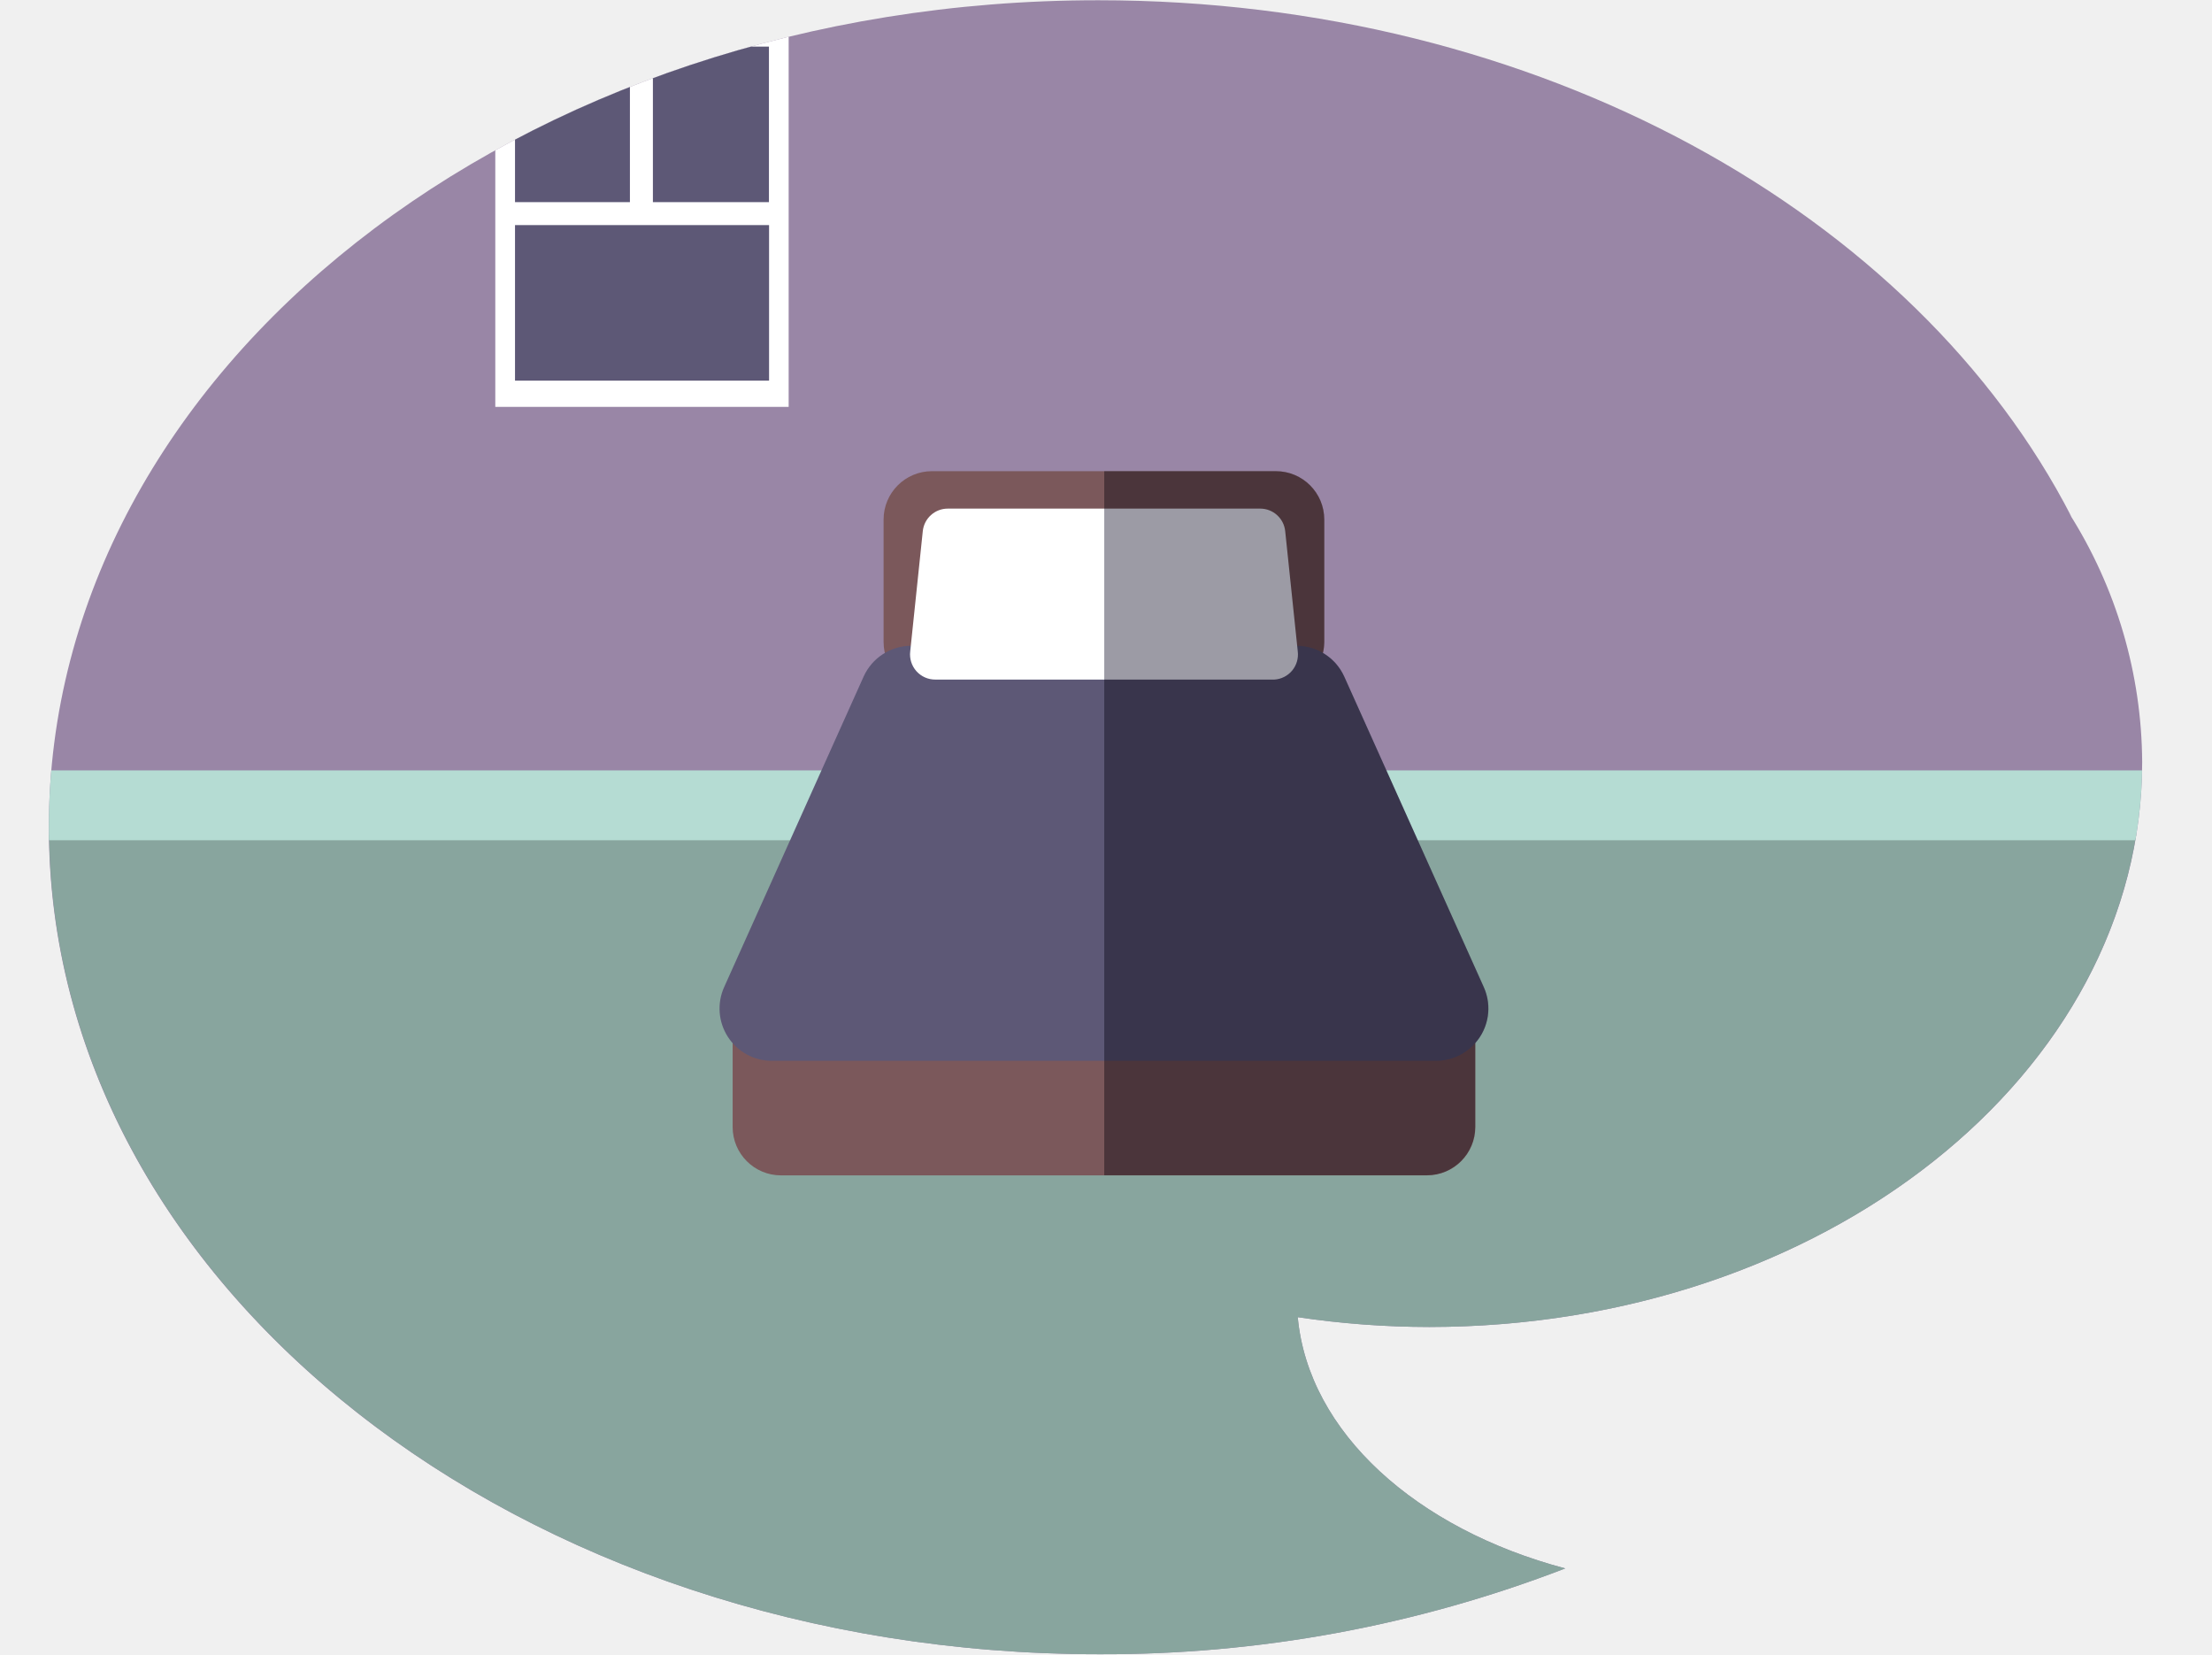
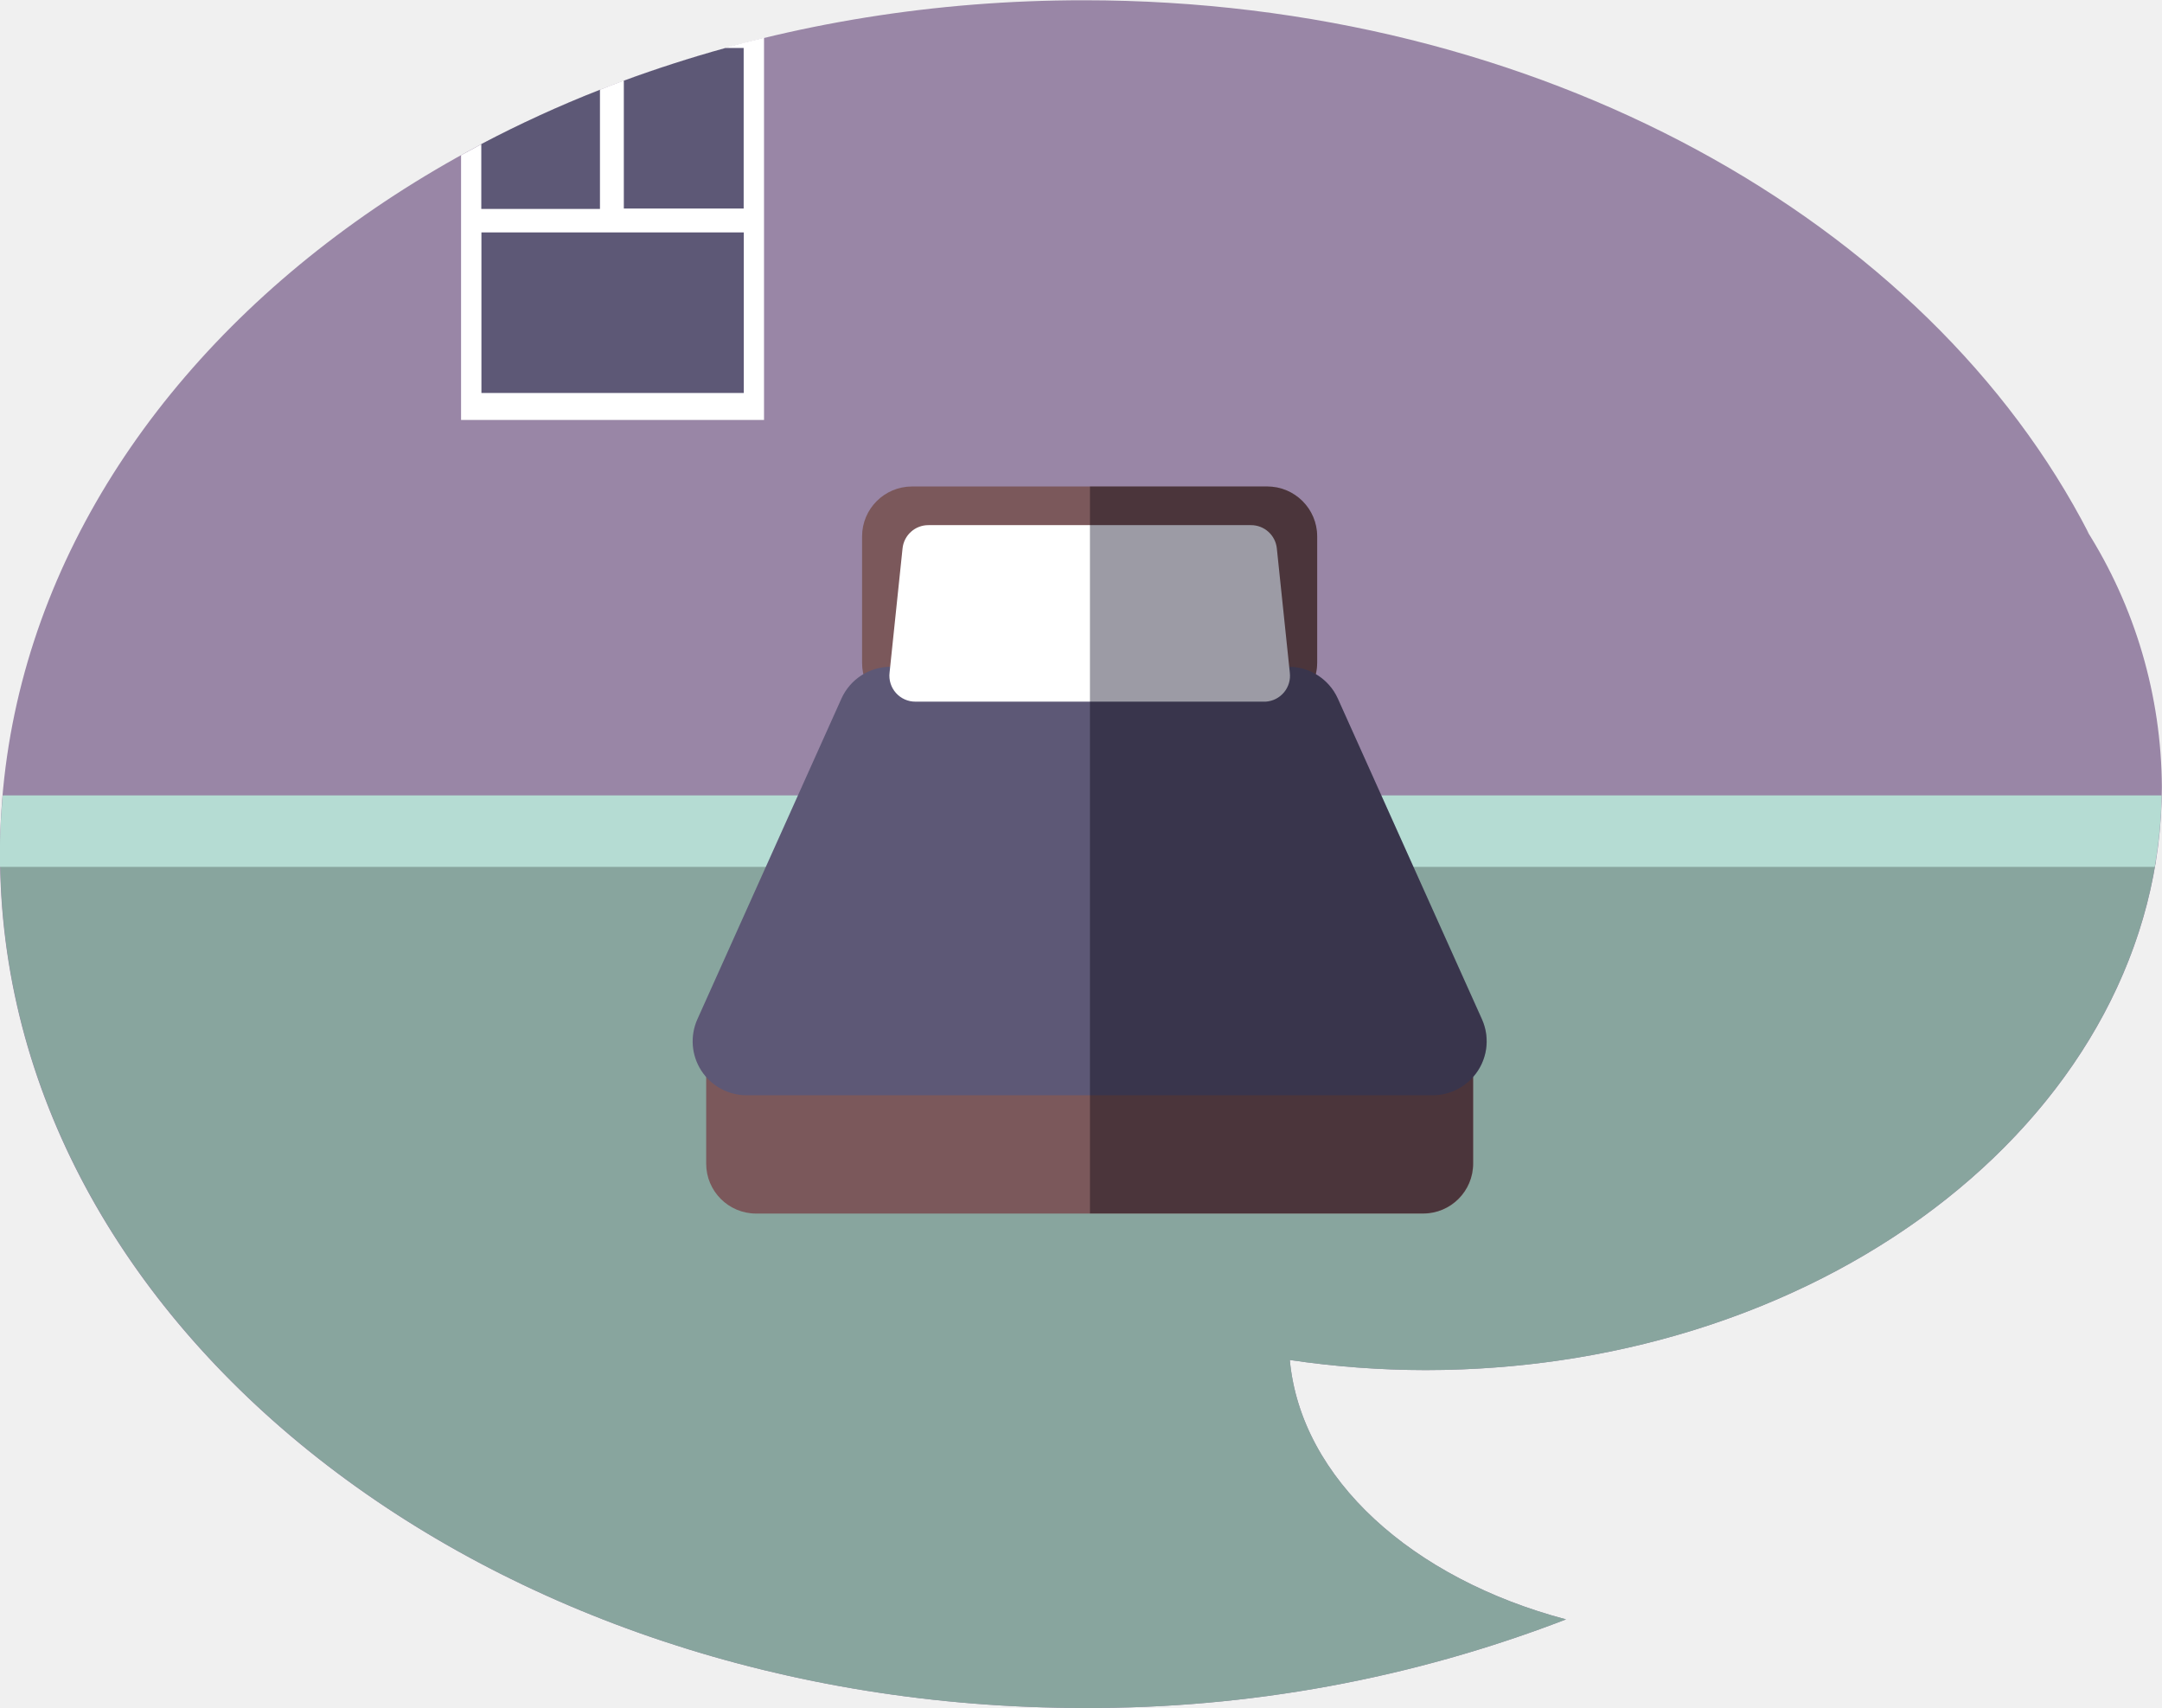
- <svg xmlns="http://www.w3.org/2000/svg" viewBox="0 0 176.14 131.69">
-   <defs>
-     <clipPath id="a" transform="translate(-55.66 -34.14)">
-       <path d="M226.24,94.81A37.32,37.32,0,0,0,220.42,75l.2.3c-12.4-24.12-42.42-41.14-77.49-41.14C97,34.14,59.55,63.62,59.55,100S97,165.83,143.13,165.83A102,102,0,0,0,180.3,159c-11.86-3.14-20.45-10.83-21.3-20a71.63,71.63,0,0,0,10.47.78C200.82,139.77,226.24,119.64,226.24,94.81Z" fill="none" />
-     </clipPath>
-     <linearGradient id="b" x1="51.12" y1="32.39" x2="51.12" y2="1.81" gradientUnits="userSpaceOnUse">
-       <stop offset="0" stop-color="#fff" />
-       <stop offset="1" stop-color="#fff" />
-     </linearGradient>
-   </defs>
+ <svg xmlns="http://www.w3.org/2000/svg" viewBox="0 0 166.7 131.69">
  <g style="isolation:isolate">
-     <g clip-path="url(#a)">
-       <path d="M226.24,94.81A37.32,37.32,0,0,0,220.42,75l.2.3c-12.4-24.12-42.42-41.14-77.49-41.14C97,34.14,59.55,63.62,59.55,100S97,165.83,143.13,165.83A102,102,0,0,0,180.3,159c-11.86-3.14-20.45-10.83-21.3-20a71.63,71.63,0,0,0,10.47.78C200.82,139.77,226.24,119.64,226.24,94.81Z" transform="translate(-55.66 -34.14)" fill="#9986a6" />
-       <path d="M225.76,100.61H59.57c.43,36.07,37.67,65.22,83.56,65.22A102,102,0,0,0,180.3,159c-11.86-3.14-20.45-10.83-21.3-20a71.63,71.63,0,0,0,10.47.78C198.34,139.77,222.16,122.7,225.76,100.61Z" transform="translate(-55.66 -34.14)" fill="#88a59e" />
-       <rect y="61.33" width="176.14" height="5.56" fill="#b5dcd3" />
-       <rect x="70.36" y="37.51" width="35.09" height="17.45" rx="3.85" ry="3.85" fill="#7b585b" />
-       <rect x="58.34" y="76.12" width="59.14" height="17.45" rx="3.85" ry="3.85" fill="#7b585b" />
-       <path d="M170,118.59H117.11a4.16,4.16,0,0,1-3.79-5.86L124.43,88a4.16,4.16,0,0,1,3.79-2.45h30.69A4.16,4.16,0,0,1,162.7,88l11.11,24.73A4.16,4.16,0,0,1,170,118.59Z" transform="translate(-55.66 -34.14)" fill="#5d5876" />
-       <path d="M159,86l-1-9.57a2,2,0,0,0-2-1.8H131.14a2,2,0,0,0-2,1.8l-1,9.57a2,2,0,0,0,2,2.24h27A2,2,0,0,0,159,86Z" transform="translate(-55.66 -34.14)" fill="#fff" />
-       <path d="M173.82,112.73,162.7,88A4.14,4.14,0,0,0,161,86.12a3.85,3.85,0,0,0,.11-.88V75.5a3.85,3.85,0,0,0-3.85-3.85H143.59V127.7h25.69a3.85,3.85,0,0,0,3.85-3.85v-6.67A4.13,4.13,0,0,0,173.82,112.73Z" transform="translate(-55.66 -34.14)" fill="#484759" opacity="0.54" style="mix-blend-mode:multiply" />
-       <rect x="39.44" y="1.81" width="23.36" height="30.58" fill="url(#b)" />
-       <rect x="41.01" y="17.92" width="20.23" height="12.38" fill="#5d5876" />
-       <rect x="41.01" y="3.71" width="9.15" height="12.38" fill="#5d5876" />
-       <rect x="51.99" y="3.71" width="9.24" height="12.38" fill="#5d5876" />
+     <g id="Layer_1" data-name="Layer 1">
+       <path d="M226.24,94.81A37.32,37.32,0,0,0,220.42,75l.2.3c-12.4-24.12-42.42-41.14-77.49-41.14C97,34.14,59.55,63.62,59.55,100S97,165.83,143.13,165.83A102,102,0,0,0,180.3,159c-11.86-3.14-20.45-10.83-21.3-20a71.63,71.63,0,0,0,10.47.78C200.82,139.77,226.24,119.64,226.24,94.81Z" transform="translate(-59.55 -34.14)" fill="#9986a6" />
+       <path d="M225.76,100.61H59.57c.43,36.07,37.67,65.22,83.56,65.22A102,102,0,0,0,180.3,159c-11.86-3.14-20.45-10.83-21.3-20a71.63,71.63,0,0,0,10.47.78C198.34,139.77,222.16,122.7,225.76,100.61Z" transform="translate(-59.55 -34.14)" fill="#88a59e" />
+       <path d="M226.22,95.47H59.76c-.13,1.49-.22,3-.22,4.51,0,.35,0,.7,0,1H225.69A36.06,36.06,0,0,0,226.22,95.47Z" transform="translate(-59.55 -34.14)" fill="#b5dcd3" />
+       <rect x="66.47" y="37.51" width="35.09" height="17.45" rx="3.85" ry="3.85" fill="#7b585b" />
+       <rect x="54.45" y="76.12" width="59.14" height="17.45" rx="3.85" ry="3.85" fill="#7b585b" />
+       <path d="M170,118.59H117.11a4.16,4.16,0,0,1-3.79-5.86L124.43,88a4.16,4.16,0,0,1,3.79-2.45h30.69A4.16,4.16,0,0,1,162.7,88l11.11,24.73A4.16,4.16,0,0,1,170,118.59Z" transform="translate(-59.55 -34.14)" fill="#5d5876" />
+       <path d="M159,86l-1-9.57a2,2,0,0,0-2-1.8H131.14a2,2,0,0,0-2,1.8l-1,9.57a2,2,0,0,0,2,2.24h27A2,2,0,0,0,159,86Z" transform="translate(-59.55 -34.14)" fill="#fff" />
+       <path d="M173.82,112.73,162.7,88A4.14,4.14,0,0,0,161,86.12a3.85,3.85,0,0,0,.11-.88V75.5a3.85,3.85,0,0,0-3.85-3.85H143.59V127.7h25.69a3.85,3.85,0,0,0,3.85-3.85v-6.67A4.13,4.13,0,0,0,173.82,112.73Z" transform="translate(-59.55 -34.14)" fill="#484759" opacity="0.54" style="mix-blend-mode:multiply" />
+       <path d="M95.1,46.11V66.52h23.36V37.05A94,94,0,0,0,95.1,46.11Z" transform="translate(-59.55 -34.14)" fill="#fff" />
+       <rect x="37.12" y="17.92" width="20.23" height="12.38" fill="#5d5876" />
+       <path d="M96.66,45.25v5h9.15V41.06A91.14,91.14,0,0,0,96.66,45.25Z" transform="translate(-59.55 -34.14)" fill="#5d5876" />
+       <path d="M107.65,50.22h9.24V37.84h-1.41q-4,1.11-7.83,2.52Z" transform="translate(-59.55 -34.14)" fill="#5d5876" />
    </g>
  </g>
</svg>
